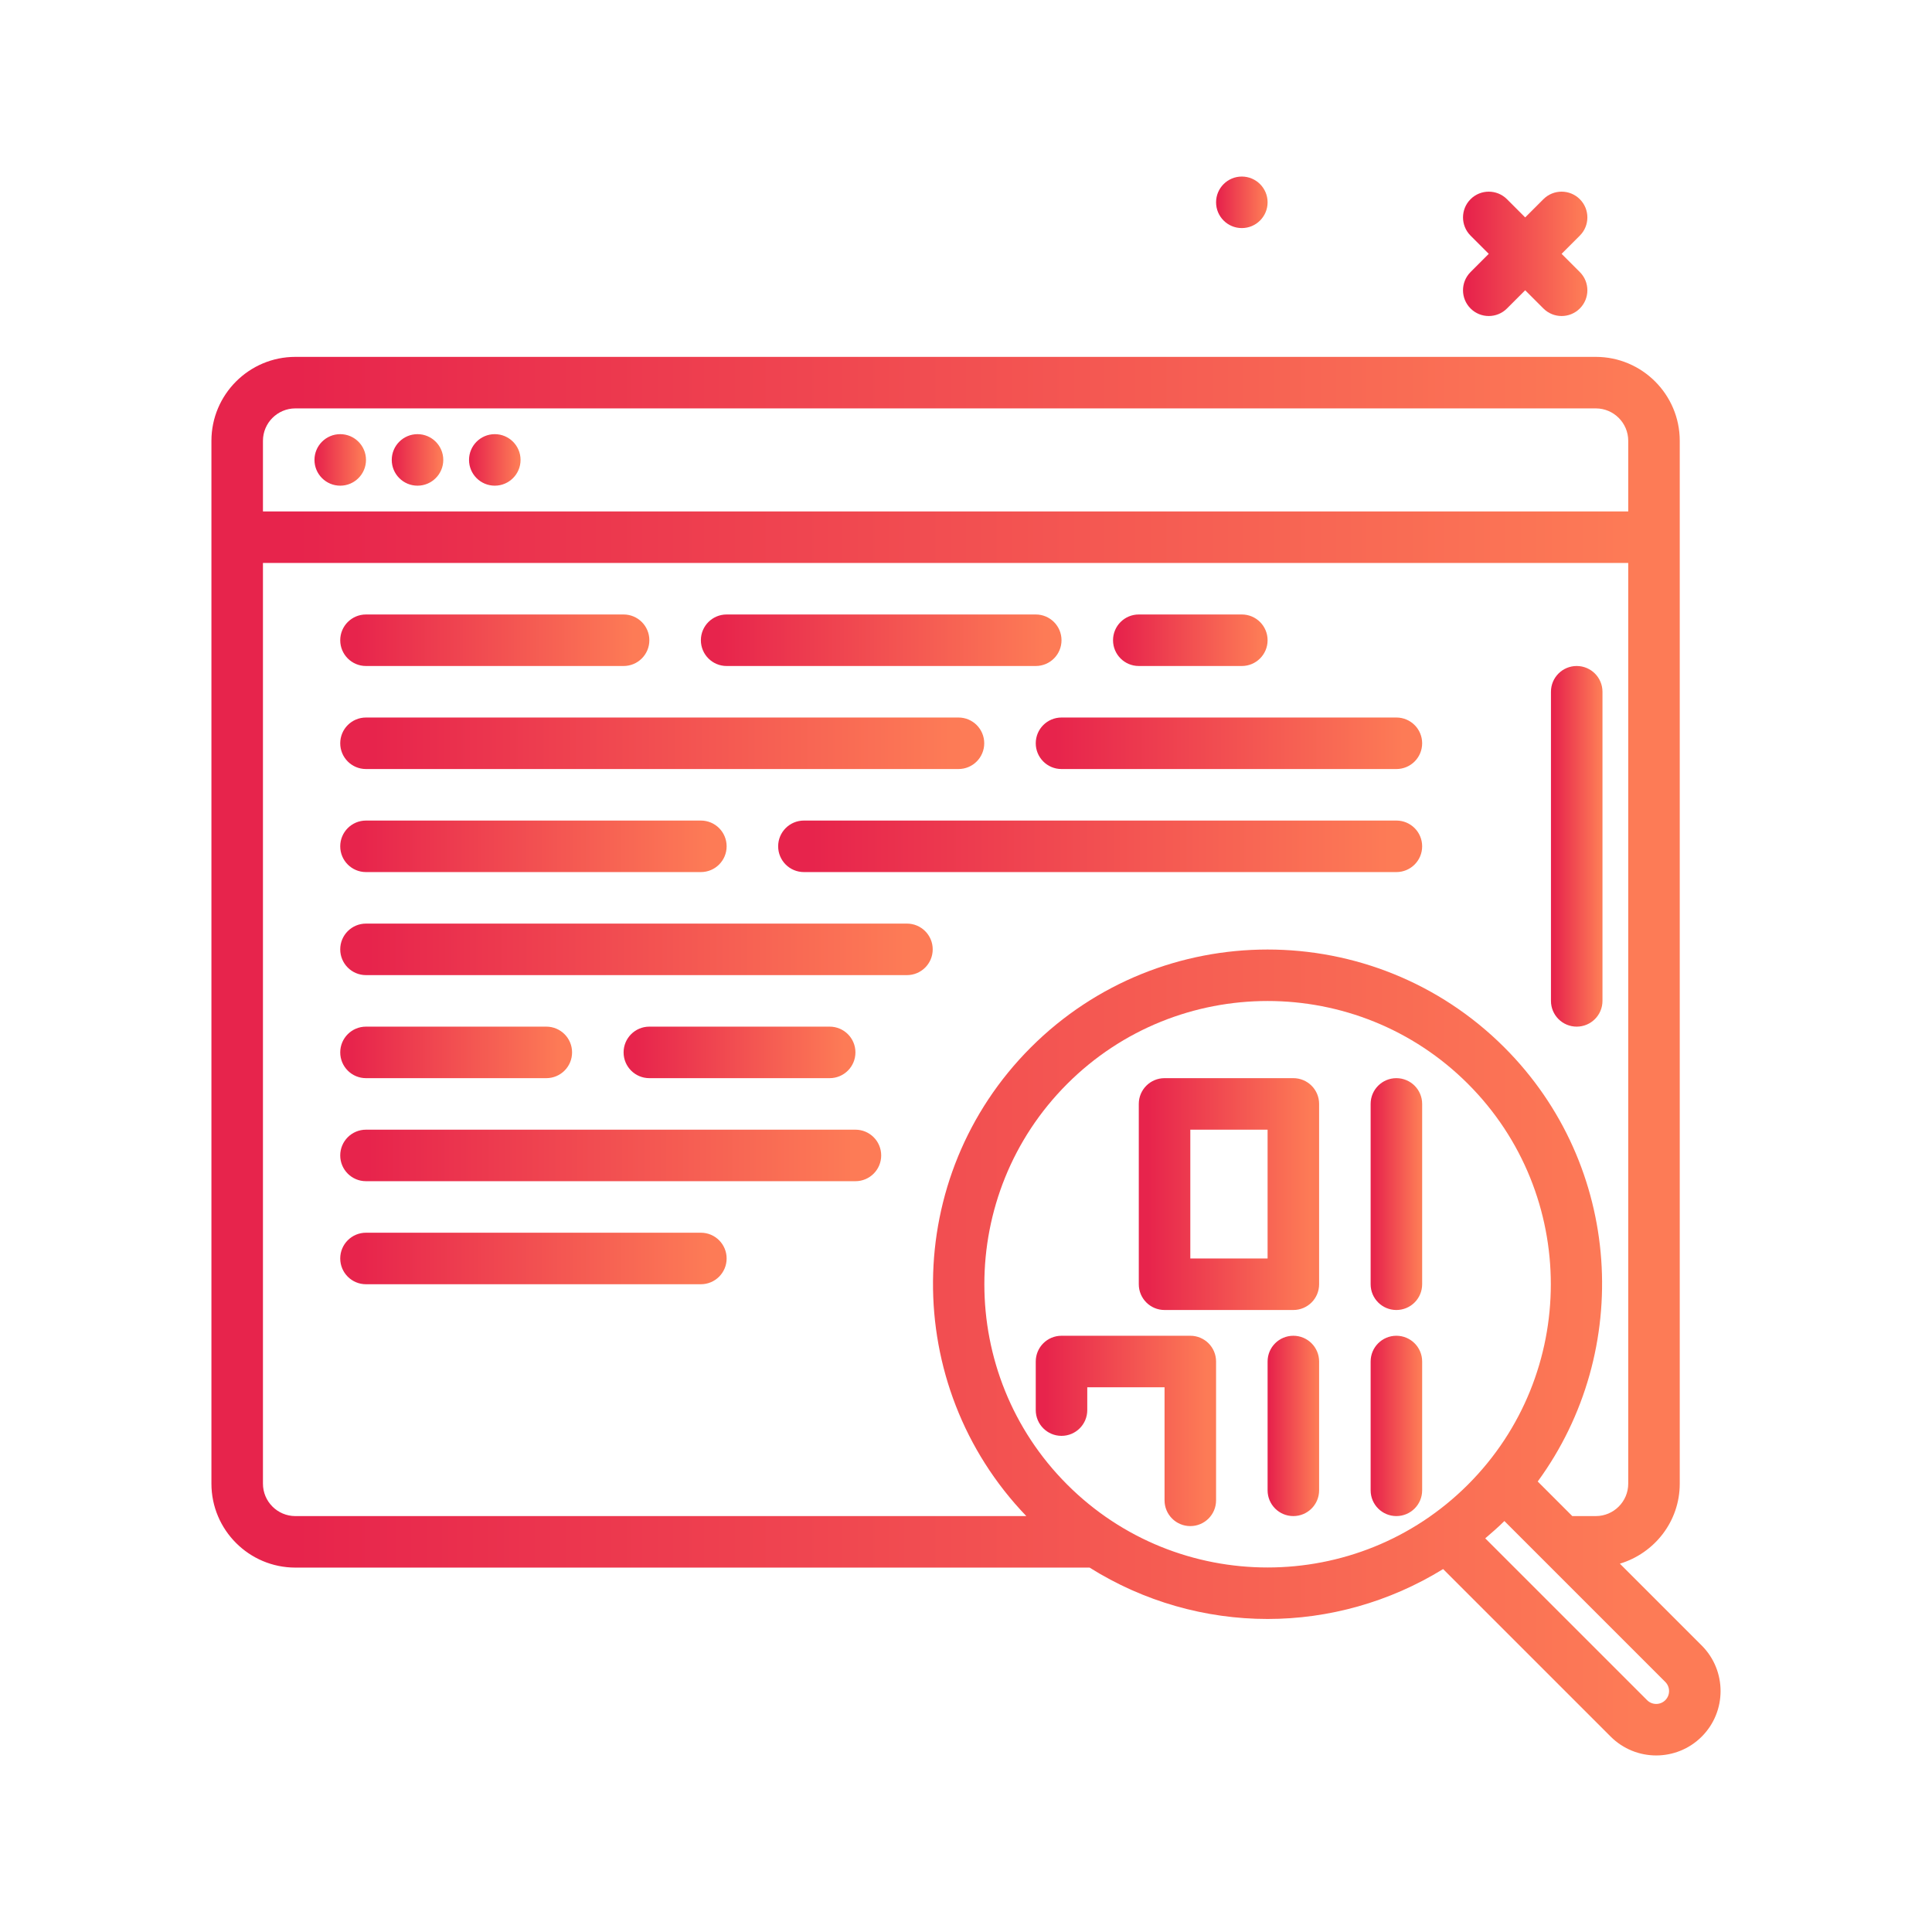
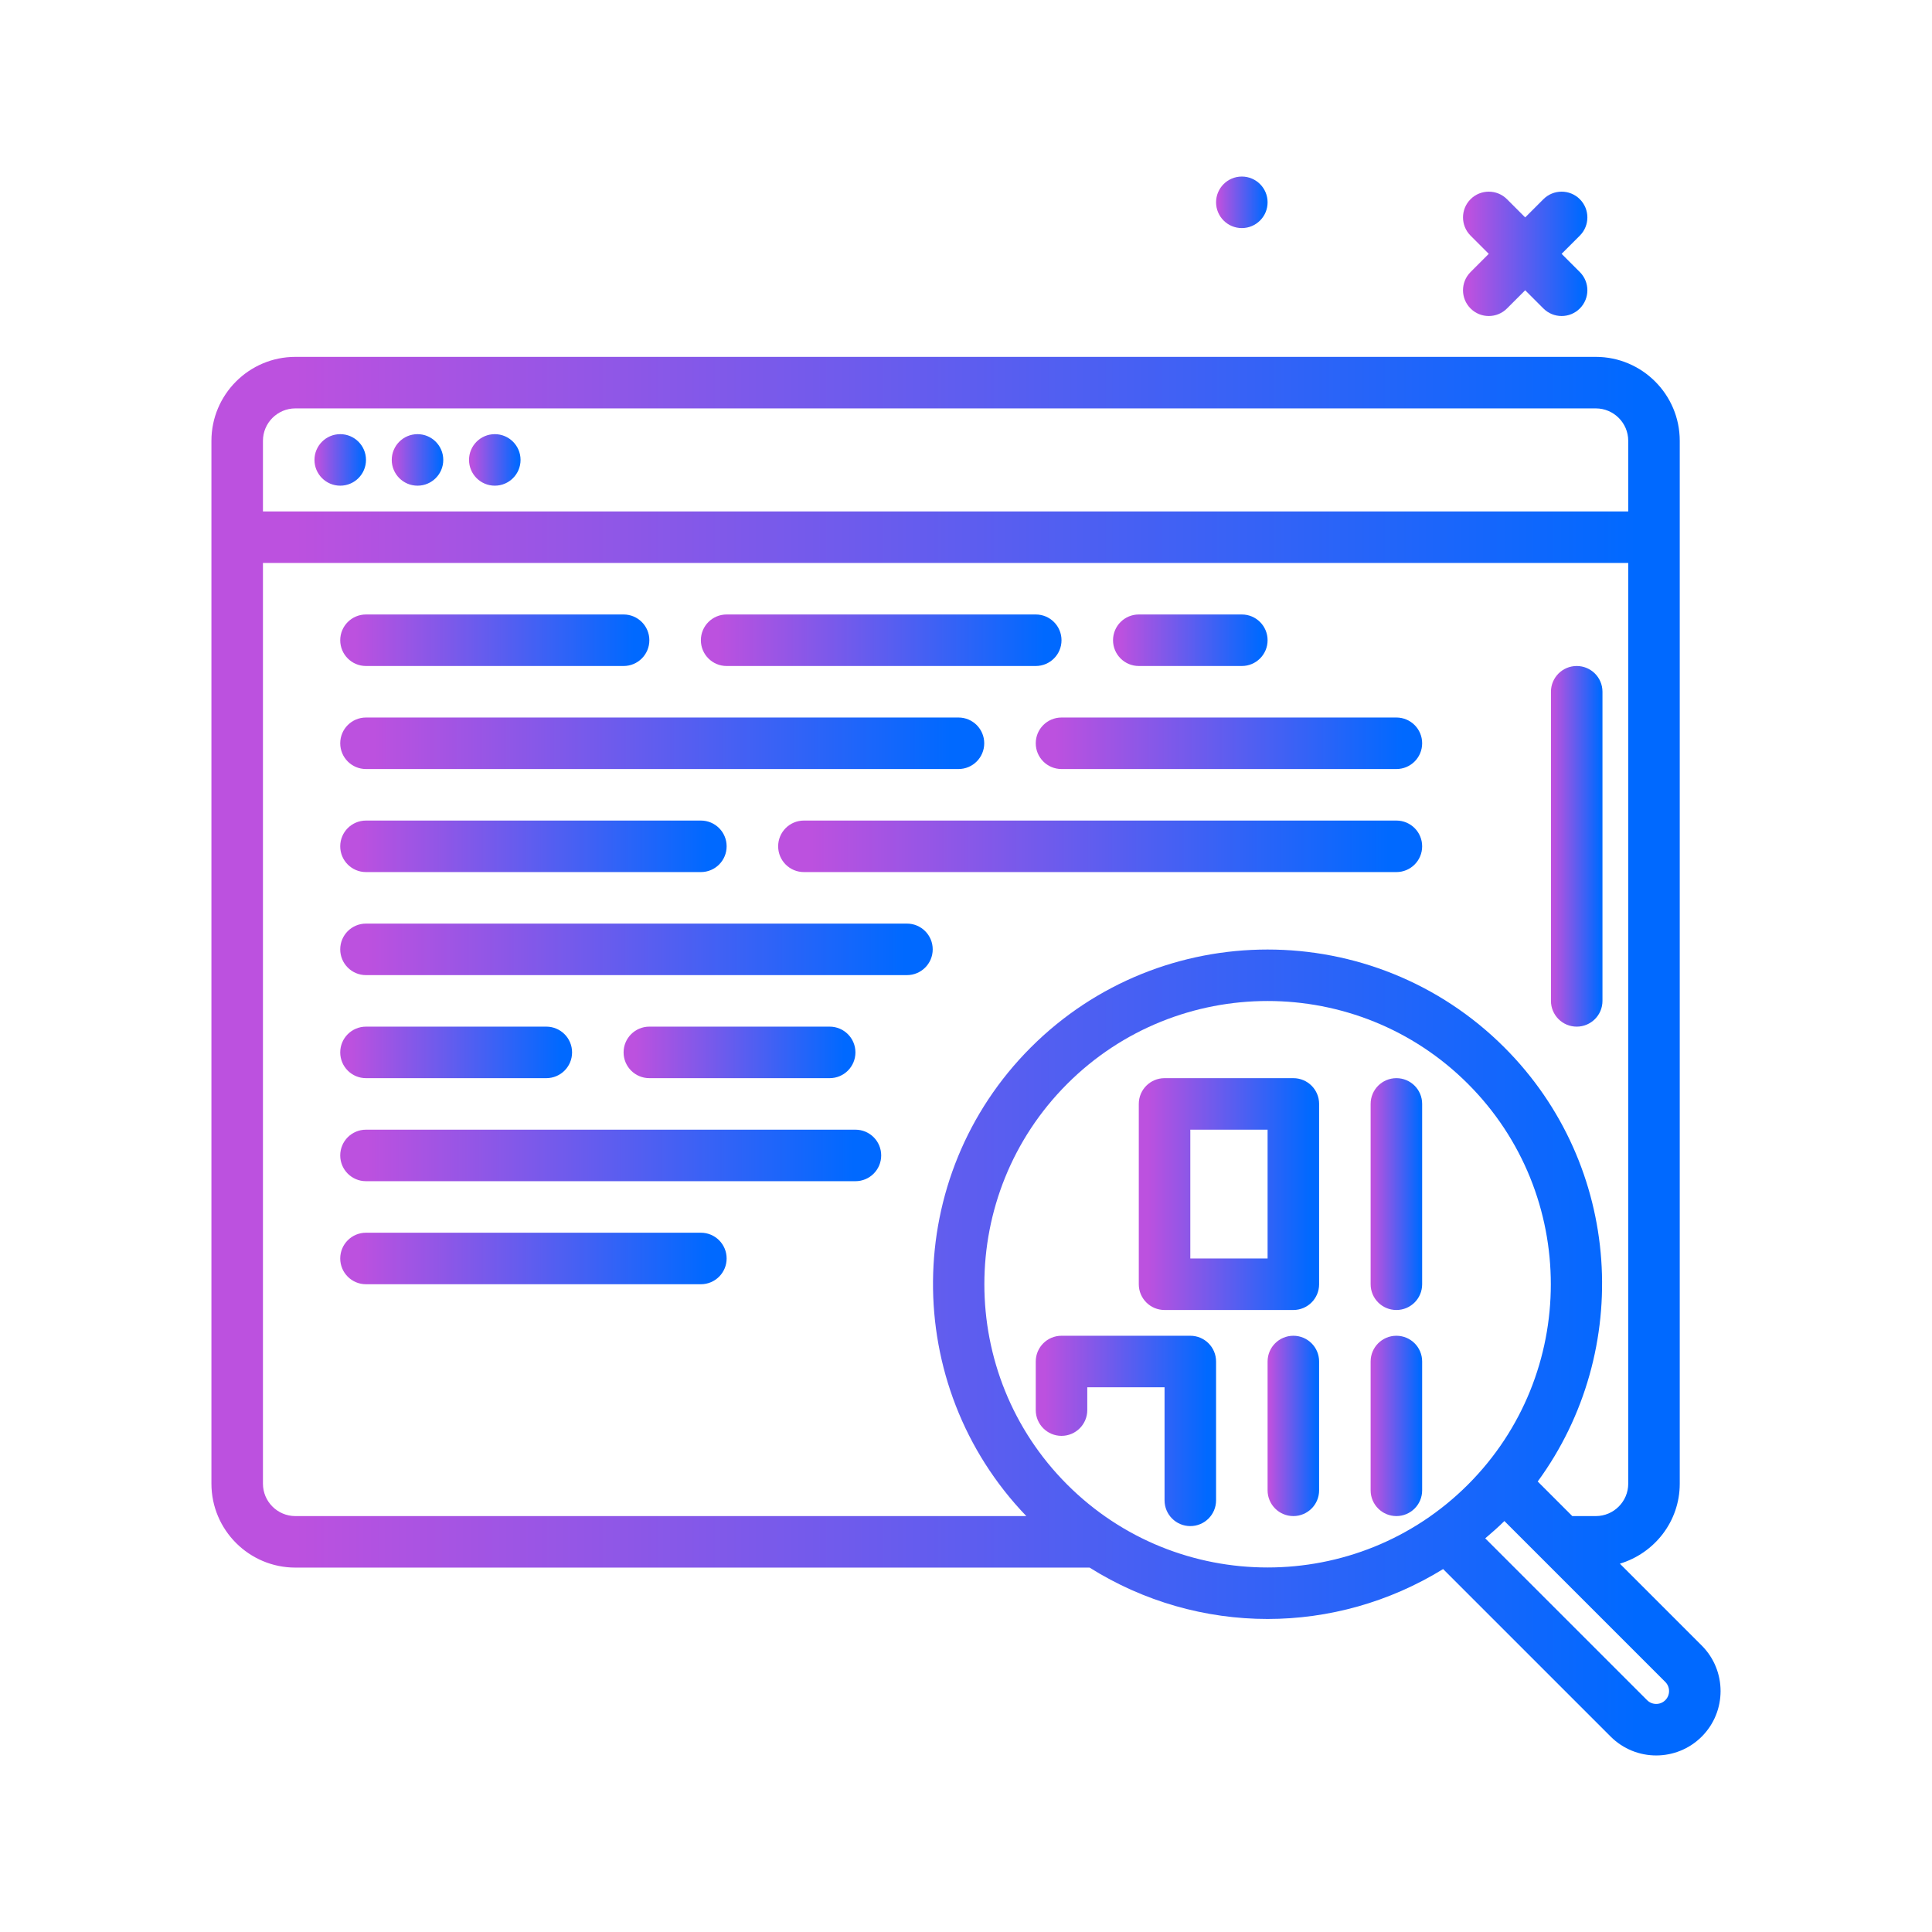
<svg xmlns="http://www.w3.org/2000/svg" id="analyse" enable-background="new 0 0 300 300" fill="url(#MyGradient)" viewBox="0 0 300 300">
  <linearGradient id="MyGradient">
-     <stop offset="5%" stop-color="#e7244c" />
-     <stop offset="95%" stop-color="#fd7b56" />
+     <stop offset="5%" stop-color="#BC51DF" />
+     <stop offset="95%" stop-color="#0069FF" />
  </linearGradient>
  <g>
    <circle cx="52.831" cy="71.416" r="4" />
    <circle cx="64.831" cy="71.416" r="4" />
    <circle cx="76.831" cy="71.416" r="4" />
    <path d="m244.831 159.416c2.211 0 4-1.789 4-4v-48c0-2.211-1.789-4-4-4s-4 1.789-4 4v48c0 2.211 1.789 4 4 4z" />
    <circle cx="192.831" cy="31.416" r="4" />
    <path d="m228.347 47.9c.781.781 1.805 1.172 2.828 1.172s2.047-.391 2.828-1.172l2.828-2.828 2.828 2.828c.781.781 1.805 1.172 2.828 1.172s2.047-.391 2.828-1.172c1.562-1.562 1.562-4.094 0-5.656l-2.828-2.828 2.828-2.828c1.562-1.562 1.562-4.094 0-5.656s-4.094-1.562-5.656 0l-2.828 2.828-2.828-2.828c-1.562-1.562-4.094-1.562-5.656 0s-1.562 4.094 0 5.656l2.828 2.828-2.828 2.828c-1.563 1.563-1.563 4.094 0 5.656z" />
    <path d="m56.831 103.416h40c2.211 0 4-1.789 4-4s-1.789-4-4-4h-40c-2.211 0-4 1.789-4 4s1.789 4 4 4z" />
    <path d="m216.831 127.416h-92c-2.211 0-4 1.789-4 4s1.789 4 4 4h92c2.211 0 4-1.789 4-4s-1.789-4-4-4z" />
    <path d="m160.831 115.416c0 2.211 1.789 4 4 4h52c2.211 0 4-1.789 4-4s-1.789-4-4-4h-52c-2.211 0-4 1.789-4 4z" />
    <path d="m108.831 191.416h-52c-2.211 0-4 1.789-4 4s1.789 4 4 4h52c2.211 0 4-1.789 4-4s-1.789-4-4-4z" />
    <path d="m56.831 135.416h52c2.211 0 4-1.789 4-4s-1.789-4-4-4h-52c-2.211 0-4 1.789-4 4s1.789 4 4 4z" />
    <path d="m176.831 103.416h16c2.211 0 4-1.789 4-4s-1.789-4-4-4h-16c-2.211 0-4 1.789-4 4s1.789 4 4 4z" />
    <path d="m112.831 103.416h48c2.211 0 4-1.789 4-4s-1.789-4-4-4h-48c-2.211 0-4 1.789-4 4s1.789 4 4 4z" />
    <path d="m56.831 167.416h28c2.211 0 4-1.789 4-4s-1.789-4-4-4h-28c-2.211 0-4 1.789-4 4s1.789 4 4 4z" />
    <path d="m128.831 167.416c2.211 0 4-1.789 4-4s-1.789-4-4-4h-28c-2.211 0-4 1.789-4 4s1.789 4 4 4z" />
    <path d="m140.831 143.416h-84c-2.211 0-4 1.789-4 4s1.789 4 4 4h84c2.211 0 4-1.789 4-4s-1.789-4-4-4z" />
    <path d="m132.831 175.416h-76c-2.211 0-4 1.789-4 4s1.789 4 4 4h76c2.211 0 4-1.789 4-4s-1.789-4-4-4z" />
    <path d="m56.831 119.416h92c2.211 0 4-1.789 4-4s-1.789-4-4-4h-92c-2.211 0-4 1.789-4 4s1.789 4 4 4z" />
    <path d="m264.245 255.518-12.712-12.712c5.358-1.618 9.298-6.542 9.298-12.42v-161.939c0-7.184-5.848-13.031-13.031-13.031h-201.938c-7.184 0-13.031 5.848-13.031 13.031v161.938c0 7.184 5.848 13.031 13.031 13.031h123.328c8.421 5.29 18.022 7.977 27.641 7.977 9.474 0 18.926-2.617 27.255-7.749l26.018 26.015c1.949 1.949 4.508 2.926 7.07 2.926s5.121-.977 7.07-2.926c3.9-3.899 3.9-10.243.001-14.141zm-218.383-192.102h201.938c2.773 0 5.031 2.258 5.031 5.031v10.969h-212v-10.969c0-2.773 2.258-5.031 5.031-5.031zm-5.031 166.969v-142.969h212v142.969c0 2.773-2.258 5.031-5.031 5.031h-3.656l-5.368-5.368c14.856-20.326 13.171-49.056-5.175-67.401-20.273-20.273-53.266-20.273-73.539 0-20.026 20.026-20.233 52.44-.695 72.77h-113.505c-2.773-.001-5.031-2.259-5.031-5.032zm124.887.144c-17.156-17.156-17.156-45.07 0-62.227 8.578-8.578 19.848-12.867 31.113-12.867s22.535 4.289 31.113 12.867c17.156 17.156 17.156 45.07 0 62.227s-45.07 17.157-62.226 0zm92.871 33.473c-.781.781-2.047.781-2.828 0l-25.134-25.13c1.009-.865 2.018-1.731 2.973-2.687l24.988 24.988c.778.782.778 2.048.001 2.829z" />
    <path d="m184.831 207.416h-20c-2.211 0-4 1.789-4 4v7.543c0 2.211 1.789 4 4 4s4-1.789 4-4v-3.543h12v17.555c0 2.211 1.789 4 4 4s4-1.789 4-4v-21.555c0-2.211-1.789-4-4-4z" />
    <path d="m200.831 207.416c-2.211 0-4 1.789-4 4v20c0 2.211 1.789 4 4 4s4-1.789 4-4v-20c0-2.211-1.789-4-4-4z" />
    <path d="m216.831 207.416c-2.211 0-4 1.789-4 4v20c0 2.211 1.789 4 4 4s4-1.789 4-4v-20c0-2.211-1.789-4-4-4z" />
    <path d="m216.831 167.416c-2.211 0-4 1.789-4 4v28c0 2.211 1.789 4 4 4s4-1.789 4-4v-28c0-2.211-1.789-4-4-4z" />
    <path d="m200.831 167.416h-20c-2.211 0-4 1.789-4 4v28c0 2.211 1.789 4 4 4h20c2.211 0 4-1.789 4-4v-28c0-2.211-1.789-4-4-4zm-4 28h-12v-20h12z" />
  </g>
</svg>
